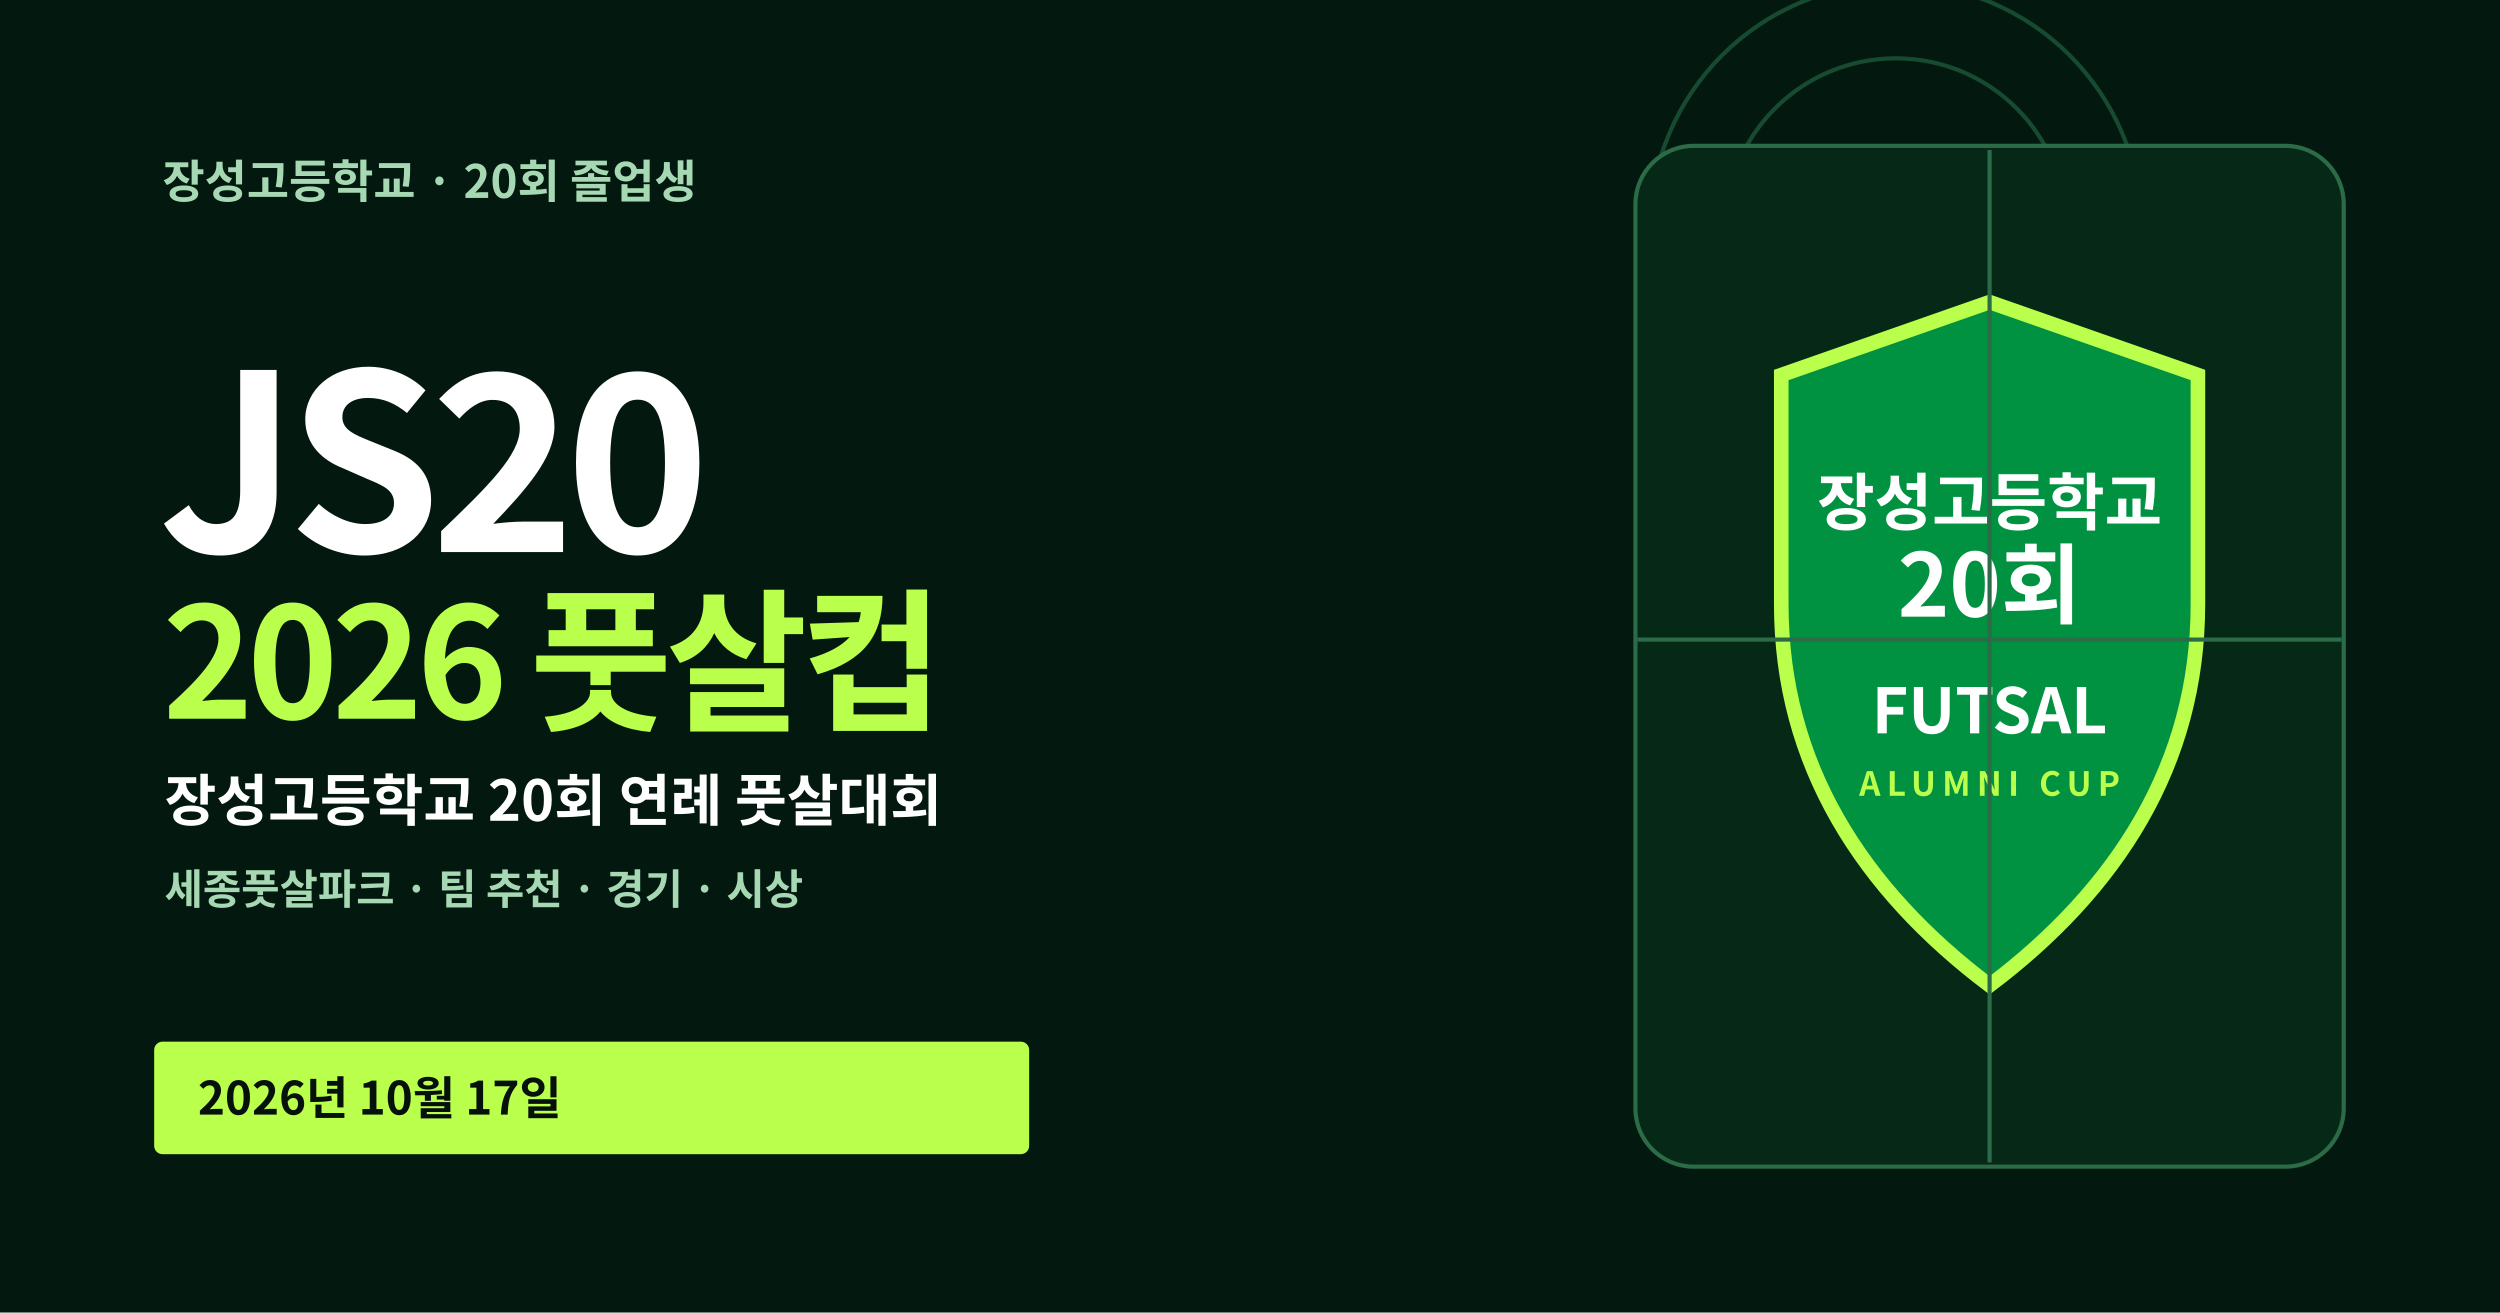
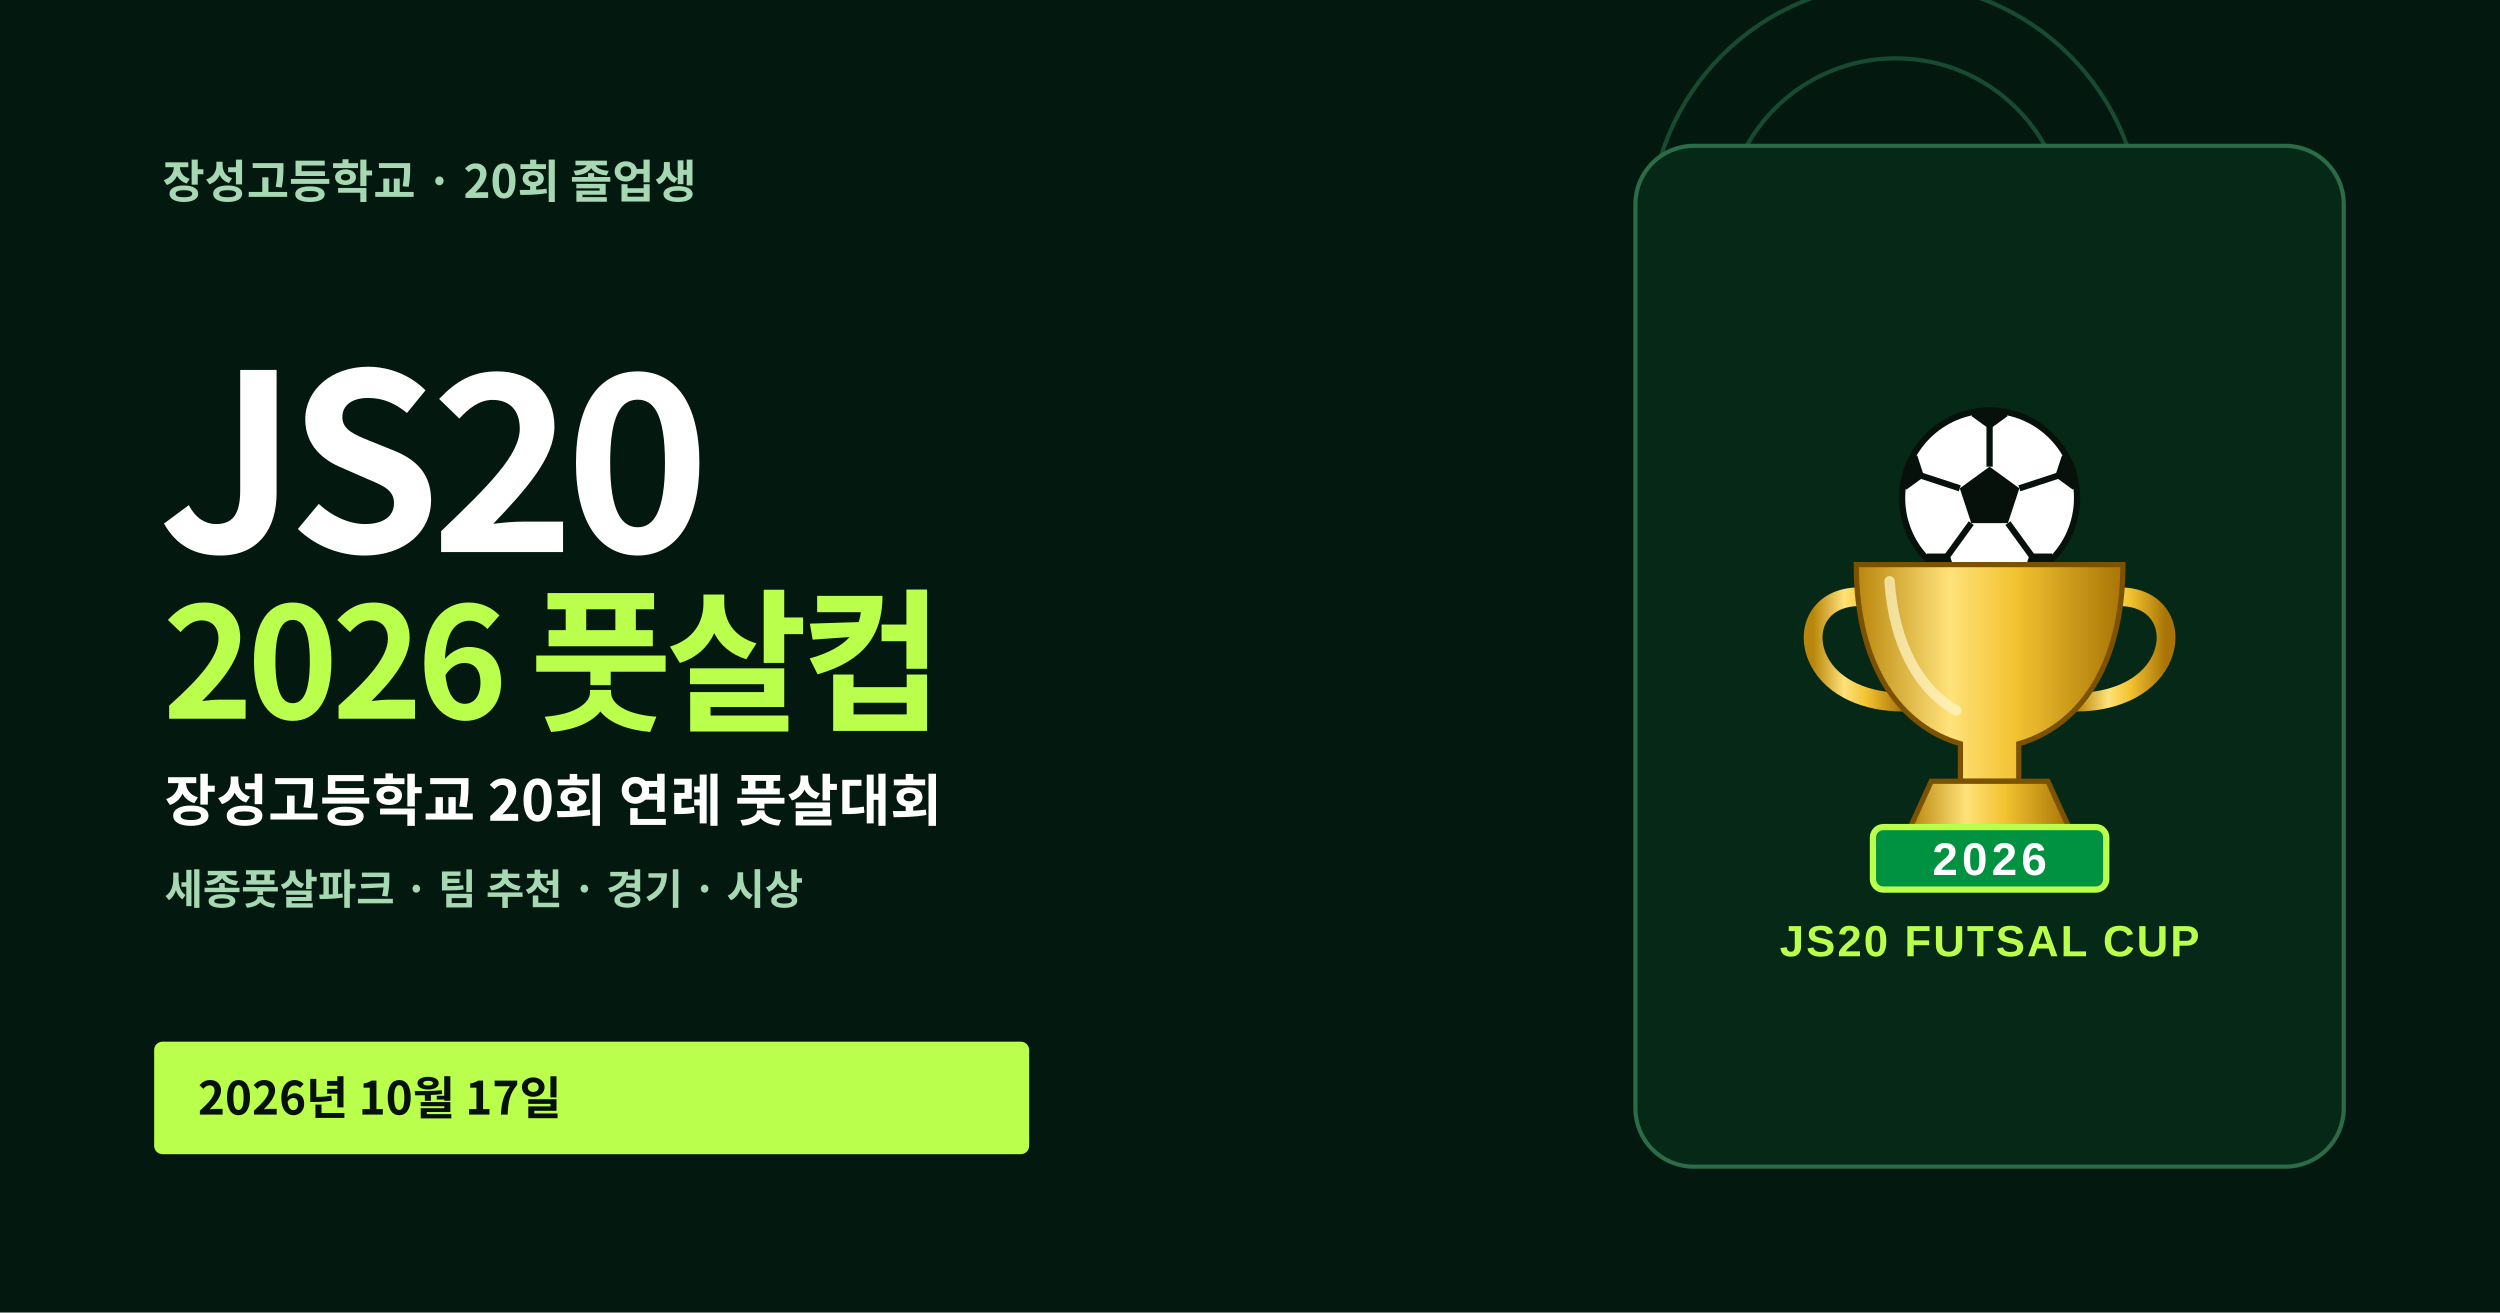
<svg xmlns="http://www.w3.org/2000/svg" width="1200" height="630" viewBox="0 0 1200 630">
  <rect width="1200" height="630" fill="#03180e" />
  <circle cx="910" cy="110" r="118" fill="none" stroke="#174b31" stroke-width="2" />
  <circle cx="910" cy="110" r="82" fill="none" stroke="#174b31" stroke-width="2" />
  <rect x="785" y="70" width="340" height="490" rx="28" fill="#062817" stroke="#2c6b47" stroke-width="2" />
-   <path d="M955 145 1055 180v110c0 77-39 137-100 183-61-46-100-106-100-183V180z" fill="#009240" stroke="#b9ff4b" stroke-width="7" />
-   <text x="955" y="252" text-anchor="middle" fill="#fff" font-family="Noto Sans CJK KR,Noto Sans KR,sans-serif" font-size="30" font-weight="900">장성고등학교</text>
-   <text x="955" y="296" text-anchor="middle" fill="#fff" font-family="Noto Sans CJK KR,Noto Sans KR,sans-serif" font-size="42" font-weight="900">20회</text>
-   <text x="955" y="352" text-anchor="middle" fill="#fff" font-family="Noto Sans CJK KR,Noto Sans KR,sans-serif" font-size="30" font-weight="900">FUTSAL</text>
-   <text x="955" y="382" text-anchor="middle" fill="#b9ff4b" font-family="Noto Sans CJK KR,Noto Sans KR,sans-serif" font-size="16" font-weight="700" letter-spacing="3">ALUMNI CUP</text>
-   <line x1="955" y1="72" x2="955" y2="558" stroke="#2c6b47" stroke-width="2" />
-   <line x1="786" y1="307" x2="1124" y2="307" stroke="#2c6b47" stroke-width="2" />
+   <g transform="translate(795 155)">
+     <defs>
+       <linearGradient id="gold" x1="0" y1="0" x2="1" y2="0">
+         <stop offset="0" stop-color="#b8860b" />
+         <stop offset=".35" stop-color="#ffe27a" />
+         <stop offset=".6" stop-color="#f2c230" />
+         <stop offset="1" stop-color="#a87406" />
+       </linearGradient>
+       <clipPath id="ballClip">
+         <circle cx="160" cy="84" r="42" />
+       </clipPath>
+     </defs>
+     <g clip-path="url(#ballClip)">
+       <circle cx="160" cy="84" r="42" fill="#fff" />
+       <polygon points="165.3,34.7 168.6,44.8 160.0,51.0 151.4,44.8 154.7,34.7" fill="#07110c" />
+       <polygon points="208.5,73.8 199.9,80.0 191.4,73.8 194.7,63.7 205.2,63.7" fill="#07110c" />
+       <polygon points="184.7,127.0 176.1,120.8 179.4,110.7 190.0,110.7 193.2,120.8" fill="#07110c" />
+       <polygon points="126.8,120.8 130.0,110.7 140.6,110.7 143.9,120.8 135.3,127.0" fill="#07110c" />
+       <polygon points="114.8,63.7 125.3,63.7 128.6,73.8 120.1,80.0 111.5,73.8" fill="#07110c" />
+       <path d="M160.0 69.0L160.0 42.0M174.3 79.4L199.9 71.0M168.8 96.1L184.7 118.0M151.2 96.1L135.3 118.0M145.7 79.4L120.1 71.0" stroke="#07110c" stroke-width="3" />
+       <polygon points="160.0,69.0 174.3,79.4 168.8,96.1 151.2,96.1 145.7,79.4" fill="#07110c" />
+     </g>
+     <circle cx="160" cy="84" r="42" fill="none" stroke="#07110c" stroke-width="3" />
+     <path d="M104 132C80 128 70 146 78 162c7 14 24 20 40 20" fill="none" stroke="url(#gold)" stroke-width="9" stroke-linecap="round" />
+     <path d="M216 132c24-4 34 14 26 30-7 14-24 20-40 20" fill="none" stroke="url(#gold)" stroke-width="9" stroke-linecap="round" />
+     <path d="M96 116H224C224 166 202 194 174 202V220H146V202C118 194 96 166 96 116Z" fill="url(#gold)" stroke="#7a5200" stroke-width="2.5" />
+     <path d="M112 124c2 30 14 52 32 62" fill="none" stroke="#fff6c8" stroke-width="5" stroke-linecap="round" opacity=".7" />
+     <path d="M132 220H188L198 242H122Z" fill="url(#gold)" stroke="#7a5200" stroke-width="2.5" />
+     <rect x="104" y="242" width="112" height="30" rx="5" fill="#009240" stroke="#b9ff4b" stroke-width="3" />
+     <text x="160" y="265" text-anchor="middle" fill="#fff" font-family="Arial Black,Arial,sans-serif" font-size="22" font-weight="900" letter-spacing="2">2026</text>
+     <text x="160" y="304" text-anchor="middle" fill="#b9ff4b" font-family="Arial Black,Arial,sans-serif" font-size="21" font-weight="900" letter-spacing="1">JS20 FUTSAL CUP</text>
+   </g>
  <text x="78" y="95" fill="#a6d9b3" font-family="Noto Sans CJK KR,Noto Sans KR,sans-serif" font-size="22" font-weight="700">장성고등학교 · 20회 졸업생</text>
  <text x="76" y="265" fill="#fff" font-family="Noto Sans CJK KR,Noto Sans KR,sans-serif" font-size="118" font-weight="900" letter-spacing="-5">JS20</text>
  <text x="78" y="345" fill="#b9ff4b" font-family="Noto Sans CJK KR,Noto Sans KR,sans-serif" font-size="74" font-weight="900" letter-spacing="-3">2026 풋살컵</text>
  <text x="79" y="394" fill="#fff" font-family="Noto Sans CJK KR,Noto Sans KR,sans-serif" font-size="27" font-weight="700">장성고등학교 20회 연례 풋살대회</text>
  <text x="79" y="434" fill="#a6d9b3" font-family="Noto Sans CJK KR,Noto Sans KR,sans-serif" font-size="20" font-weight="700">세종풋살파크 · 팀 추천 · 경기 · 시상</text>
  <rect x="74" y="500" width="420" height="54" rx="4" fill="#b9ff4b" />
  <text x="95" y="535" fill="#07110c" font-family="Noto Sans CJK KR,Noto Sans KR,sans-serif" font-size="22" font-weight="900">2026년 10월 17일</text>
</svg>
